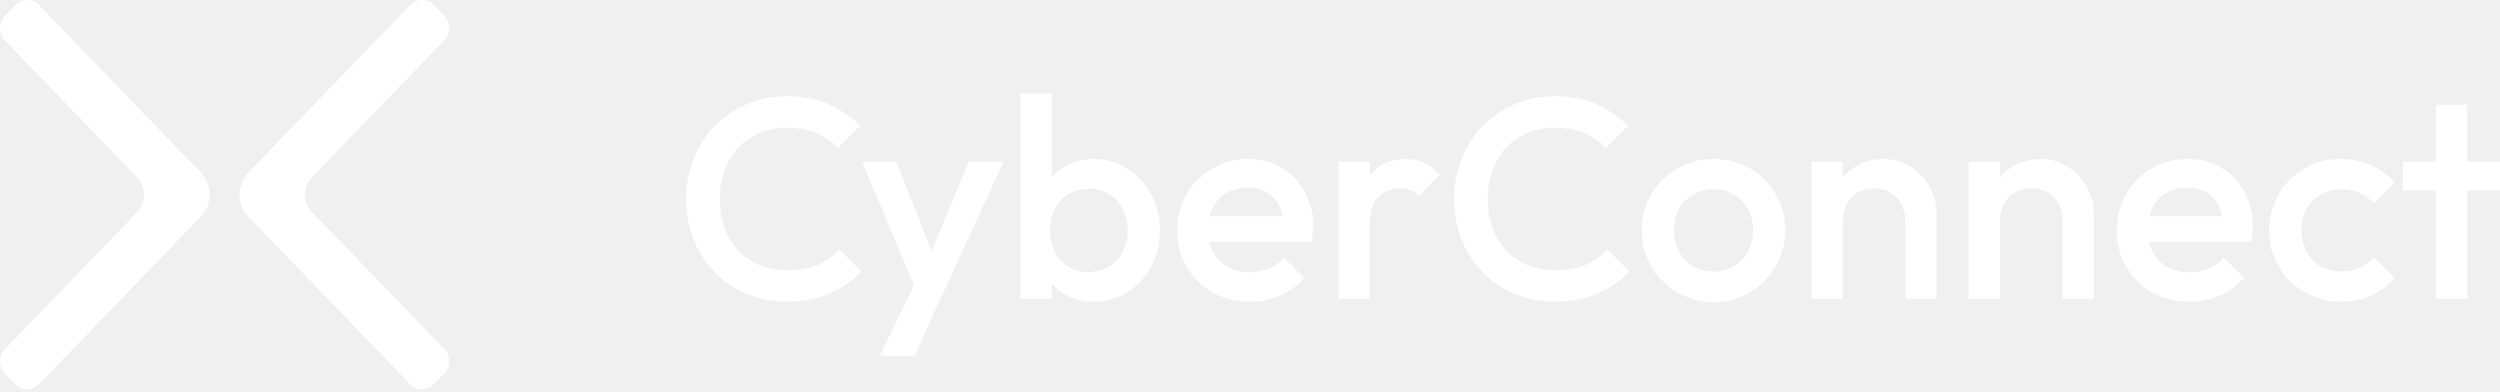
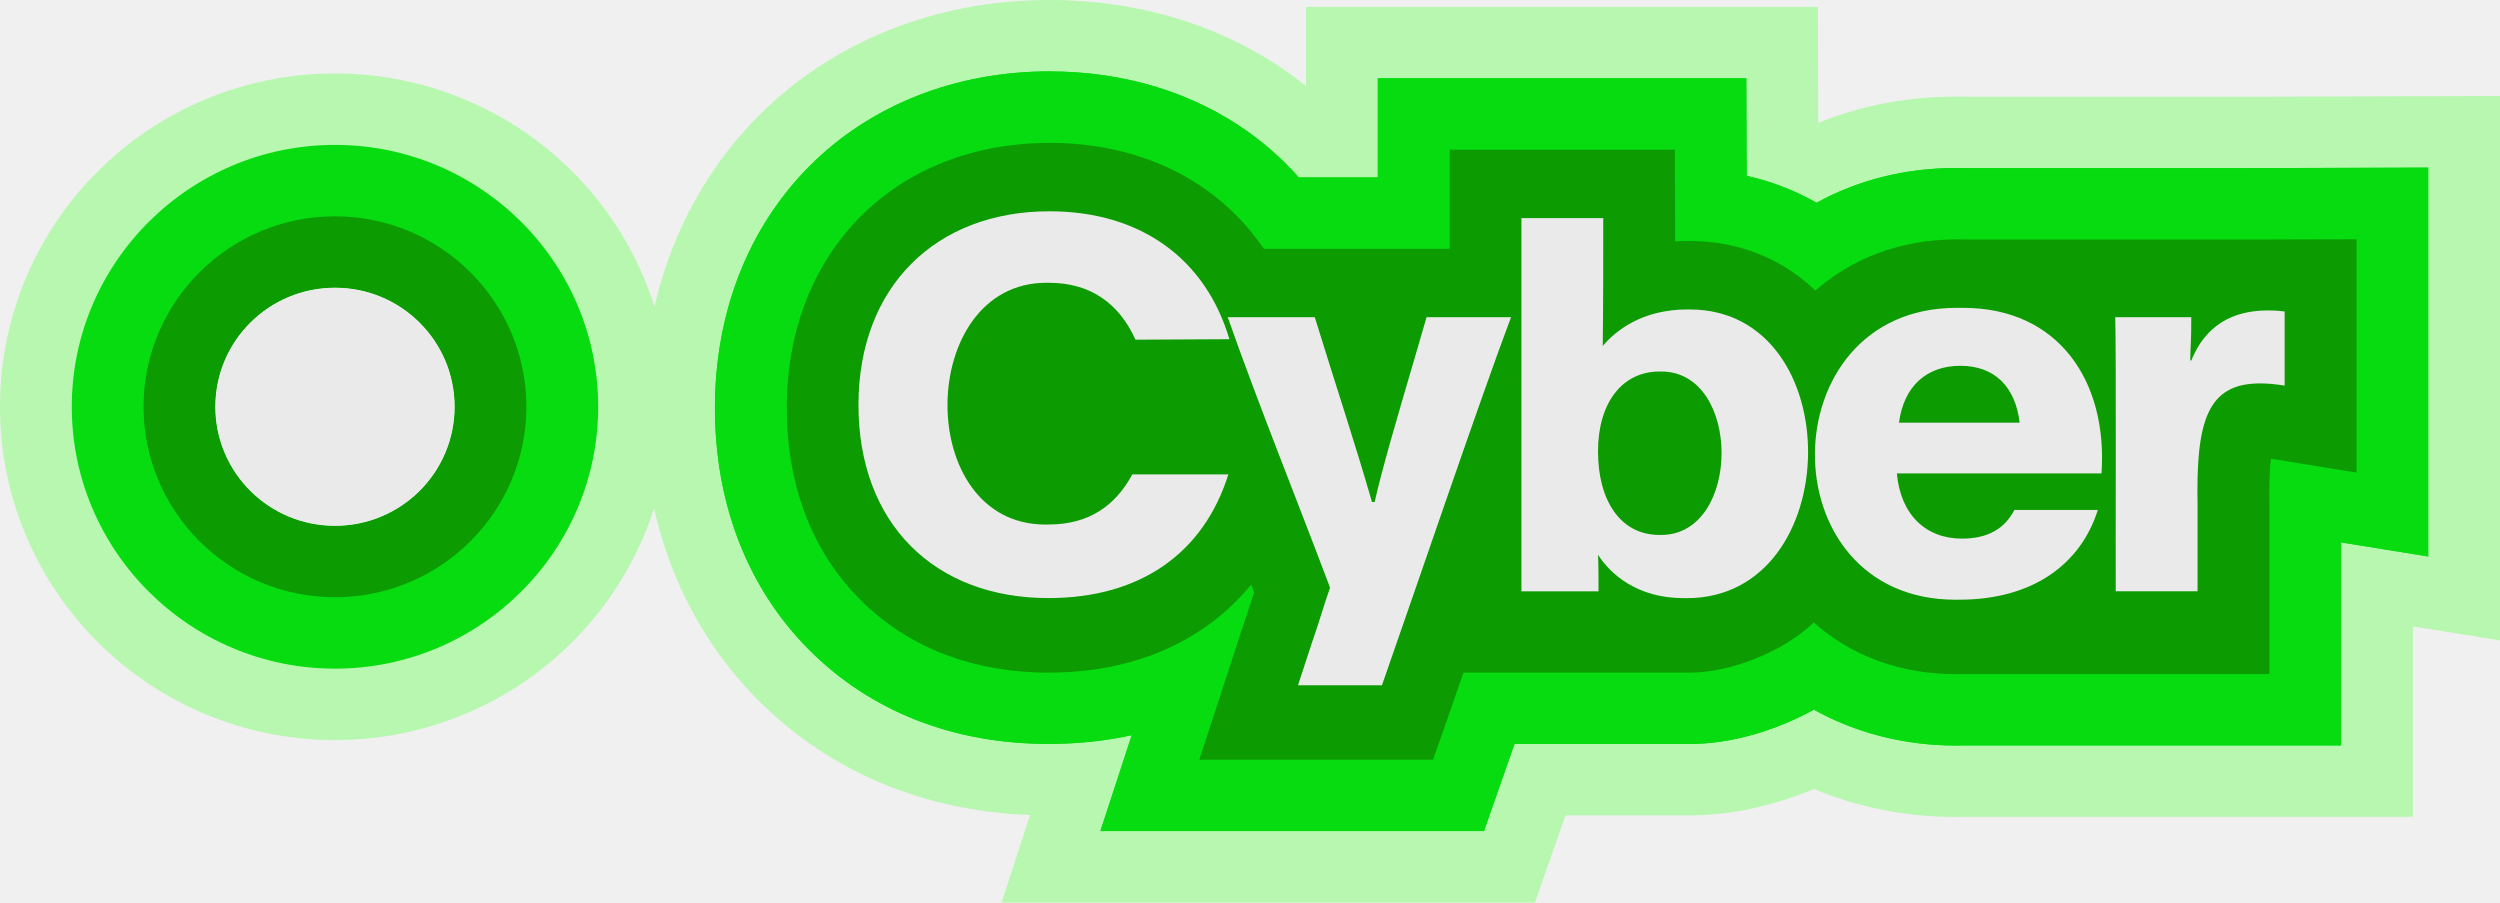
- <svg xmlns="http://www.w3.org/2000/svg" width="460" height="72" viewBox="0 0 460 72" fill="none">
-   <path fill-rule="evenodd" clip-rule="evenodd" d="M25.288 32.705L0.94 7.484C0.644 7.186 0.409 6.829 0.248 6.435C0.087 6.042 0.002 5.619 4.77706e-05 5.191C-0.002 4.764 0.078 4.34 0.235 3.944C0.392 3.549 0.623 3.19 0.915 2.888L2.696 1.038C3.203 0.496 3.867 0.141 4.587 0.027C5.062 -0.037 5.544 0.013 5.998 0.173C6.451 0.333 6.863 0.598 7.202 0.949L36.934 31.738C37.451 32.273 37.861 32.908 38.141 33.606C38.421 34.305 38.565 35.054 38.565 35.81C38.565 36.567 38.421 37.316 38.141 38.015C37.861 38.713 37.451 39.348 36.934 39.883L7.202 70.672C6.912 70.973 6.567 71.211 6.188 71.374C5.809 71.537 5.402 71.621 4.992 71.621C4.581 71.621 4.175 71.537 3.796 71.374C3.416 71.211 3.072 70.973 2.782 70.672L0.94 68.765C0.65 68.465 0.419 68.108 0.262 67.715C0.105 67.322 0.024 66.901 0.024 66.476C0.024 66.051 0.105 65.63 0.262 65.237C0.419 64.845 0.65 64.488 0.94 64.188L25.288 38.973C26.087 38.14 26.535 37.013 26.535 35.839C26.535 34.665 26.087 33.538 25.288 32.705ZM57.35 38.947L81.708 64.16C82.001 64.459 82.233 64.814 82.393 65.206C82.553 65.597 82.637 66.017 82.639 66.442C82.642 66.868 82.564 67.289 82.41 67.683C82.255 68.077 82.027 68.435 81.739 68.738L79.951 70.581C79.449 71.126 78.786 71.482 78.066 71.592C77.591 71.658 77.107 71.609 76.653 71.449C76.2 71.289 75.788 71.023 75.45 70.671L45.706 39.881C45.189 39.347 44.779 38.712 44.499 38.013C44.219 37.315 44.075 36.566 44.075 35.809C44.075 35.053 44.219 34.304 44.499 33.605C44.779 32.906 45.189 32.272 45.706 31.737L75.45 0.948C75.74 0.647 76.084 0.409 76.463 0.246C76.841 0.084 77.248 2.49491e-05 77.658 2.49491e-05C78.068 2.49491e-05 78.474 0.084 78.853 0.246C79.232 0.409 79.576 0.647 79.865 0.948L81.708 2.887C81.998 3.187 82.228 3.543 82.386 3.935C82.543 4.327 82.624 4.748 82.624 5.172C82.624 5.597 82.543 6.017 82.386 6.409C82.228 6.802 81.998 7.158 81.708 7.458L57.35 32.678C56.552 33.512 56.103 34.638 56.103 35.812C56.103 36.986 56.552 38.113 57.35 38.947Z" fill="#ffffff" />
-   <path d="M150.446 48.736C148.906 49.401 147.016 49.734 144.776 49.734C143.066 49.752 141.37 49.428 139.788 48.779C138.306 48.166 136.966 47.254 135.85 46.102C134.745 44.879 133.889 43.452 133.33 41.901C132.723 40.204 132.422 38.411 132.443 36.608C132.423 34.802 132.725 33.006 133.335 31.306C133.884 29.767 134.74 28.356 135.85 27.158C136.955 25.982 138.297 25.054 139.788 24.437C141.37 23.789 143.066 23.465 144.776 23.483C146.844 23.483 148.647 23.815 150.184 24.48C151.701 25.105 153.063 26.055 154.174 27.263L158.269 23.168C156.6 21.501 154.641 20.152 152.489 19.187C150.324 18.199 147.753 17.706 144.776 17.708C142.303 17.675 139.849 18.147 137.564 19.095C135.279 20.043 133.212 21.447 131.488 23.22C129.8 24.95 128.48 27.004 127.608 29.258C126.684 31.598 126.219 34.093 126.238 36.608C126.222 39.138 126.685 41.649 127.603 44.006C128.481 46.25 129.796 48.297 131.472 50.028C133.149 51.759 135.153 53.138 137.368 54.087C139.716 55.046 142.231 55.528 144.766 55.504C147.706 55.504 150.314 55.014 152.589 54.034C154.813 53.089 156.829 51.715 158.522 49.992L154.427 45.896C153.313 47.111 151.957 48.078 150.446 48.736Z" fill="#ffffff" />
-   <path d="M171.417 46.2L164.962 29.781H158.609L168.191 52.448L161.864 65.483H168.269L172.942 55.245L184.65 29.781H178.245L171.417 46.2Z" fill="#ffffff" />
-   <path d="M207.43 31.042C205.605 29.85 203.467 29.229 201.287 29.257C199.509 29.229 197.754 29.663 196.195 30.517C195.2 31.044 194.31 31.748 193.569 32.596V17.181H187.794V54.983H193.569V52.236C194.302 53.067 195.172 53.765 196.142 54.3C197.73 55.125 199.498 55.54 201.287 55.508C203.459 55.537 205.593 54.935 207.43 53.775C209.272 52.633 210.777 51.02 211.788 49.103C212.885 47.053 213.445 44.759 213.415 42.435C213.454 40.109 212.893 37.813 211.788 35.767C210.788 33.828 209.282 32.195 207.43 31.042V31.042ZM206.537 46.373C205.967 47.499 205.094 48.444 204.017 49.103C202.903 49.753 201.632 50.083 200.342 50.057C199.036 50.079 197.749 49.749 196.615 49.103C195.536 48.446 194.663 47.5 194.094 46.373C193.479 45.134 193.173 43.765 193.202 42.382C193.173 41 193.479 39.631 194.094 38.392C194.655 37.273 195.531 36.342 196.615 35.715C197.739 35.038 199.031 34.692 200.342 34.717C201.638 34.688 202.914 35.035 204.017 35.715C205.1 36.343 205.975 37.274 206.537 38.392C207.189 39.62 207.517 40.993 207.492 42.382C207.517 43.772 207.189 45.145 206.537 46.373V46.373Z" fill="#ffffff" />
-   <path d="M235.835 30.879C234.05 29.793 231.982 29.25 229.631 29.252C227.908 29.239 226.201 29.57 224.608 30.227C223.016 30.883 221.571 31.851 220.358 33.074C219.145 34.297 218.188 35.75 217.545 37.347C216.901 38.945 216.583 40.655 216.61 42.377C216.559 44.697 217.137 46.987 218.283 49.004C219.429 51.021 221.101 52.69 223.12 53.832C225.215 54.965 227.565 55.54 229.946 55.503C231.856 55.513 233.749 55.138 235.511 54.4C237.235 53.684 238.765 52.569 239.973 51.145L236.298 47.417C235.524 48.297 234.552 48.98 233.463 49.413C232.328 49.879 231.111 50.111 229.884 50.095C228.494 50.12 227.121 49.791 225.893 49.141C224.752 48.49 223.822 47.524 223.216 46.358C222.911 45.777 222.681 45.159 222.531 44.52H241.329C241.426 44.052 241.497 43.579 241.539 43.103C241.608 42.669 241.643 42.23 241.644 41.79C241.684 39.538 241.142 37.313 240.069 35.333C239.095 33.487 237.63 31.946 235.835 30.879V30.879ZM223.187 38.177C223.749 37.059 224.625 36.128 225.707 35.5C226.877 34.845 228.2 34.515 229.54 34.545C230.942 34.545 232.114 34.825 233.058 35.385C234.036 35.944 234.823 36.786 235.315 37.8C235.623 38.434 235.846 39.104 235.981 39.795H222.571C222.709 39.235 222.914 38.693 223.182 38.182L223.187 38.177Z" fill="#ffffff" />
-   <path d="M262.043 29.941C260.967 29.473 259.804 29.24 258.631 29.258C255.767 29.258 253.614 30.256 252.173 32.251C252.137 32.301 252.104 32.353 252.068 32.406V29.781H246.293V54.984H252.068V40.966C252.068 38.796 252.593 37.205 253.643 36.193C254.693 35.181 256.023 34.674 257.633 34.67C258.294 34.658 258.952 34.765 259.576 34.986C260.159 35.211 260.68 35.571 261.098 36.036L264.89 32.146C264.116 31.209 263.144 30.456 262.043 29.941V29.941Z" fill="#ffffff" />
-   <path d="M291.751 48.736C290.213 49.401 288.323 49.734 286.081 49.734C284.371 49.752 282.675 49.428 281.093 48.779C279.611 48.166 278.271 47.254 277.156 46.102C276.05 44.879 275.194 43.452 274.636 41.901C274.026 40.204 273.724 38.412 273.743 36.608C273.723 34.802 274.025 33.006 274.636 31.306C275.186 29.767 276.043 28.356 277.156 27.158C278.26 25.982 279.602 25.054 281.093 24.437C282.675 23.789 284.371 23.465 286.081 23.483C288.149 23.483 289.952 23.815 291.489 24.48C293.006 25.105 294.368 26.055 295.479 27.263L299.574 23.168C297.907 21.501 295.95 20.152 293.799 19.187C291.629 18.199 289.056 17.706 286.081 17.708C283.609 17.676 281.156 18.148 278.872 19.096C276.588 20.044 274.521 21.447 272.798 23.22C271.108 24.95 269.787 27.004 268.913 29.258C267.991 31.598 267.527 34.093 267.548 36.608C267.531 39.138 267.995 41.649 268.913 44.006C269.79 46.25 271.106 48.297 272.782 50.028C274.459 51.759 276.463 53.138 278.678 54.087C281.026 55.046 283.541 55.528 286.076 55.504C289.016 55.504 291.624 55.014 293.899 54.034C296.123 53.089 298.139 51.715 299.832 49.992L295.737 45.896C294.621 47.111 293.264 48.079 291.751 48.736Z" fill="#ffffff" />
-   <path d="M321.99 30.991C319.945 29.823 317.625 29.225 315.27 29.258C312.926 29.23 310.618 29.847 308.602 31.044C306.639 32.169 304.996 33.778 303.829 35.716C302.659 37.724 302.058 40.013 302.092 42.336C302.062 44.674 302.661 46.976 303.824 49.004C304.988 50.971 306.63 52.613 308.597 53.777C310.098 54.662 311.759 55.242 313.484 55.481C315.21 55.72 316.966 55.615 318.65 55.171C320.335 54.727 321.915 53.953 323.298 52.895C324.682 51.836 325.842 50.514 326.711 49.004C327.907 46.988 328.527 44.681 328.5 42.336C328.533 40.008 327.915 37.717 326.715 35.721C325.589 33.752 323.958 32.119 321.99 30.991V30.991ZM321.623 46.264C321.043 47.401 320.151 48.349 319.05 48.994C317.898 49.645 316.593 49.974 315.27 49.949C313.948 49.966 312.645 49.637 311.49 48.994C310.405 48.329 309.517 47.387 308.917 46.264C308.306 45.043 308 43.692 308.025 42.327C307.995 40.978 308.302 39.642 308.917 38.441C309.52 37.349 310.41 36.441 311.49 35.816C312.635 35.144 313.942 34.799 315.27 34.819C316.599 34.79 317.908 35.136 319.05 35.816C320.13 36.442 321.019 37.349 321.623 38.441C322.274 39.631 322.603 40.971 322.577 42.327C322.599 43.701 322.271 45.057 321.623 46.269V46.264Z" fill="#ffffff" />
-   <path d="M351.623 30.728C350.13 29.741 348.373 29.229 346.583 29.258C344.816 29.235 343.075 29.689 341.543 30.571C340.603 31.105 339.767 31.804 339.076 32.635V29.783H333.3V54.984H339.076V40.441C339.057 39.397 339.311 38.366 339.811 37.449C340.288 36.588 340.997 35.878 341.858 35.401C342.775 34.901 343.806 34.648 344.851 34.666C346.531 34.666 347.896 35.209 348.946 36.294C350.025 37.38 350.564 38.763 350.564 40.441V54.984H356.339V39.181C356.341 37.527 355.913 35.901 355.098 34.461C354.277 32.941 353.081 31.656 351.623 30.728V30.728Z" fill="#ffffff" />
-   <path d="M380.541 30.728C379.047 29.741 377.29 29.229 375.5 29.258C373.733 29.235 371.992 29.689 370.46 30.571C369.517 31.104 368.679 31.803 367.985 32.635V29.783H362.21V54.984H367.985V40.441C367.967 39.397 368.221 38.366 368.72 37.449C369.198 36.588 369.907 35.878 370.768 35.401C371.685 34.901 372.716 34.648 373.761 34.666C375.441 34.666 376.806 35.209 377.856 36.294C378.942 37.379 379.485 38.761 379.483 40.441V54.984H385.259V39.181C385.255 37.523 384.821 35.895 383.999 34.456C383.181 32.94 381.991 31.657 380.541 30.728V30.728Z" fill="#ffffff" />
-   <path d="M408.724 30.879C406.939 29.793 404.87 29.25 402.519 29.252C400.797 29.239 399.089 29.57 397.497 30.227C395.904 30.883 394.459 31.851 393.246 33.074C392.033 34.297 391.077 35.75 390.433 37.347C389.789 38.945 389.472 40.655 389.499 42.377C389.447 44.697 390.025 46.987 391.172 49.004C392.318 51.021 393.99 52.69 396.009 53.832C398.103 54.965 400.453 55.54 402.834 55.503C404.744 55.513 406.637 55.138 408.399 54.4C410.123 53.683 411.652 52.568 412.862 51.145L409.187 47.417C408.411 48.296 407.44 48.979 406.352 49.413C405.216 49.878 403.999 50.11 402.772 50.095C401.383 50.12 400.009 49.792 398.782 49.141C397.64 48.49 396.711 47.524 396.104 46.358C395.8 45.777 395.569 45.159 395.419 44.52H414.217C414.314 44.052 414.384 43.579 414.427 43.103C414.495 42.669 414.53 42.23 414.532 41.79C414.573 39.538 414.03 37.313 412.957 35.333C411.982 33.488 410.517 31.947 408.724 30.879V30.879ZM396.076 38.177C396.636 37.058 397.512 36.127 398.596 35.5C399.765 34.844 401.088 34.515 402.428 34.545C403.827 34.545 404.999 34.825 405.946 35.385C406.924 35.945 407.711 36.786 408.204 37.8C408.511 38.433 408.734 39.104 408.867 39.795H395.462C395.598 39.234 395.803 38.693 396.071 38.182L396.076 38.177Z" fill="#ffffff" />
-   <path d="M426.952 35.82C428.114 35.143 429.44 34.798 430.785 34.822C431.941 34.808 433.086 35.04 434.145 35.505C435.186 35.917 436.107 36.586 436.823 37.447L440.603 33.615C439.419 32.217 437.924 31.117 436.238 30.402C434.523 29.625 432.66 29.231 430.778 29.247C428.407 29.218 426.07 29.815 424.005 30.98C422.038 32.107 420.407 33.738 419.28 35.705C418.108 37.729 417.509 40.034 417.547 42.373C417.518 44.711 418.116 47.013 419.28 49.041C420.407 51.008 422.038 52.639 424.005 53.766C425.865 54.785 427.931 55.372 430.049 55.481C432.167 55.59 434.283 55.219 436.238 54.396C437.917 53.652 439.406 52.539 440.596 51.141L436.815 47.308C436.092 48.174 435.175 48.858 434.138 49.303C433.07 49.733 431.928 49.947 430.778 49.933C429.439 49.955 428.117 49.626 426.945 48.979C425.87 48.324 424.984 47.401 424.372 46.301C423.761 45.08 423.455 43.729 423.48 42.363C423.447 40.997 423.753 39.644 424.372 38.426C424.98 37.339 425.872 36.438 426.952 35.82Z" fill="#ffffff" />
-   <path d="M460 29.783H453.962V19.282H448.187V29.783H442.149V35.033H448.187V54.984H453.962V35.033H460V29.783Z" fill="#ffffff" />
+ <svg xmlns="http://www.w3.org/2000/svg" width="795" height="287" viewBox="0 0 795 287" fill="none">
+   <g clip-path="url(#clip0_6341_46567)">
+     <path d="M106.522 91.499C127.532 91.499 144.566 108.448 144.566 129.352C144.566 150.256 127.532 167.205 106.522 167.205C85.513 167.205 68.479 150.256 68.479 129.352C68.479 108.448 85.513 91.499 106.522 91.499ZM106.522 23.364C92.171 23.364 78.218 26.175 65.036 31.72C52.339 37.057 40.954 44.694 31.196 54.404C21.438 64.113 13.762 75.44 8.398 88.074C2.825 101.18 0 115.072 0 129.352C0 143.632 2.825 157.515 8.398 170.631C13.762 183.264 21.438 194.591 31.196 204.301C40.954 214.01 52.339 221.647 65.036 226.984C78.208 232.529 92.171 235.34 106.522 235.34C120.874 235.34 134.827 232.529 148.009 226.984C160.706 221.647 172.091 214.01 181.849 204.301C191.607 194.591 199.283 183.264 204.647 170.631C210.22 157.524 213.045 143.632 213.045 129.352C213.045 115.072 210.22 101.19 204.647 88.074C199.283 75.44 191.607 64.113 181.849 54.404C172.091 44.694 160.706 37.057 148.009 31.72C134.837 26.175 120.874 23.364 106.522 23.364Z" fill="#B7F7B0" />
+     <path d="M106.522 91.499C127.532 91.499 144.566 108.448 144.566 129.352C144.566 150.257 127.532 167.205 106.522 167.205C85.513 167.205 68.479 150.257 68.479 129.352C68.479 108.448 85.513 91.499 106.522 91.499ZM106.522 46.076C60.375 46.076 22.826 83.437 22.826 129.352C22.826 175.268 60.375 212.629 106.522 212.629C152.669 212.629 190.219 175.268 190.219 129.352C190.219 83.437 152.669 46.076 106.522 46.076Z" fill="#07DC10" />
+     <path d="M106.522 91.5C127.532 91.5 144.566 108.448 144.566 129.353C144.566 150.257 127.532 167.205 106.522 167.205C85.513 167.205 68.479 150.257 68.479 129.353C68.479 108.448 85.513 91.5 106.522 91.5ZM106.522 68.788C72.958 68.788 45.652 95.957 45.652 129.353C45.652 162.748 72.958 189.917 106.522 189.917C140.086 189.917 167.392 162.748 167.392 129.353C167.392 95.957 140.086 68.788 106.522 68.788Z" fill="#0C9B00" />
+     <path d="M106.522 91.5C127.532 91.5 144.566 108.449 144.566 129.353C144.566 150.257 127.532 167.206 106.522 167.206C85.513 167.206 68.478 150.257 68.478 129.353C68.478 108.449 85.513 91.5 106.522 91.5Z" fill="#EAEAEA" />
+     <path d="M334.205 275.644L343.374 247.576C340.083 247.803 336.754 247.917 333.378 247.917C299.919 247.917 270.749 236.353 249.016 214.474C227.36 192.67 215.918 163.363 215.918 129.721C215.918 96.079 227.702 66.63 249.111 45.035C270.644 23.317 300.689 11.355 333.72 11.355C360.018 11.355 384.281 18.822 403.911 32.941C408.942 36.556 413.66 40.625 418.006 45.054H426.747V13.523H566.719L566.833 47.278C570.571 48.517 574.214 49.984 577.742 51.688C591.324 45.3 606.237 42.064 622.177 42.064C622.758 42.064 623.328 42.064 623.908 42.073H624.308C625.059 42.073 625.811 42.092 626.553 42.111H714.633L783.597 41.922V190.314L755.901 185.847V248.409H624.707C624.346 248.418 624.013 248.428 623.671 248.428C623.129 248.428 622.501 248.437 621.883 248.437C606.047 248.437 590.592 245.002 576.81 238.463C564.037 244.519 550.094 247.936 537.758 247.936H489.728L480.018 275.653H334.224L334.205 275.644Z" fill="#07DC10" />
+     <path d="M333.72 22.712C357.602 22.712 379.553 29.431 397.215 42.14C402.997 46.303 408.295 51.082 413.022 56.41H438.15V24.879H555.334L555.41 47.515L555.439 55.909C563.285 57.659 570.77 60.546 577.666 64.482C590.886 57.205 605.98 53.42 622.177 53.42C622.728 53.42 623.28 53.42 623.832 53.429C623.993 53.429 624.146 53.429 624.307 53.429C624.954 53.429 625.601 53.448 626.238 53.458H626.438H714.633L749.291 53.363L772.183 53.297V176.952L745.705 172.675L744.487 172.476V212.203V212.269V237.034H624.507C624.193 237.044 623.879 237.053 623.565 237.053C623.004 237.053 622.434 237.063 621.882 237.063C605.685 237.063 590.192 233.088 576.819 225.669C564.617 232.397 550.293 236.552 537.758 236.552H481.624L477.249 249.034L471.914 264.269H349.936L359.656 234.536L359.903 233.779C351.524 235.624 342.679 236.552 333.406 236.552C303.066 236.552 276.702 226.152 257.157 206.478C237.659 186.851 227.359 160.297 227.359 129.703C227.359 99.108 237.983 72.45 257.261 52.994C276.626 33.452 303.789 22.693 333.739 22.693M333.72 0C297.616 0 264.68 13.163 240.988 37.067C217.468 60.801 204.514 93.705 204.514 129.722C204.514 165.739 217.097 198.491 240.903 222.461C263.558 245.267 293.431 257.891 327.585 259.178L318.493 287.009H488.111L493.446 271.774L497.821 259.292H537.739C550.141 259.292 563.884 256.301 576.791 250.898C590.819 256.746 606.189 259.793 621.863 259.793C622.519 259.793 623.176 259.793 623.841 259.774C624.174 259.774 624.498 259.765 624.83 259.755H767.304V212.099V212.061V211.578V199.181L768.522 199.38L795 203.658V30.528L772.107 30.595L749.214 30.661L714.604 30.755H626.723C626.01 30.736 625.192 30.718 624.288 30.718H623.965C623.366 30.718 622.767 30.708 622.167 30.708C606.579 30.708 591.847 33.519 578.208 39.074L578.16 24.812L578.084 2.177H415.324V27.339C413.773 26.099 412.194 24.907 410.587 23.743C389.016 8.205 362.433 0 333.72 0Z" fill="#B7F7B0" />
+     <path d="M365.63 251.04L377.804 213.802C364.707 220.124 349.832 223.322 333.388 223.322C306.167 223.322 282.609 214.086 265.261 196.627C247.922 179.167 238.754 155.377 238.754 127.839C238.754 100.301 248.208 76.416 265.375 59.107C282.58 41.752 306.852 32.185 333.73 32.185C355.187 32.185 374.836 38.156 390.539 49.455C396.987 54.101 402.741 59.609 407.706 65.874H449.583V34.342H543.979L544.074 63.688C556.429 64.795 567.794 68.968 577.571 75.961C590.364 67.369 605.6 62.874 622.187 62.874C622.72 62.874 623.252 62.874 623.785 62.883H624.308C624.85 62.883 625.383 62.893 625.925 62.912H626.296L714.662 62.921L760.781 62.798V161.726L733.047 157.25C733.047 157.828 733.085 159.701 733.085 159.701V212.449V223.805H624.185C623.928 223.814 623.671 223.824 623.414 223.824C622.901 223.824 622.387 223.833 621.883 223.833C605.068 223.833 589.679 219.253 576.839 210.509C564.351 218.95 548.715 223.322 537.759 223.322H473.512C472.923 225.007 472.361 226.625 471.81 228.186L463.802 251.04H365.639H365.63Z" fill="#0C9B00" />
+     <path d="M333.72 45.424C352.761 45.424 370.099 50.647 383.842 60.546C390.899 65.627 396.967 71.883 401.913 79.122H460.995V47.591H532.603L532.679 70.227C532.679 72.186 532.688 74.391 532.688 76.756C533.896 76.681 535.123 76.643 536.35 76.643C536.673 76.643 536.997 76.643 537.311 76.643C552.785 76.643 566.671 82.179 577.304 92.408C589.269 81.857 604.895 76.132 622.186 76.132C622.69 76.132 623.194 76.132 623.708 76.141C623.908 76.141 624.117 76.141 624.317 76.141C624.935 76.141 625.544 76.16 626.162 76.179H714.671L749.376 76.084V150.276L722.898 145.999C722.641 145.961 722.393 145.923 722.156 145.885C721.804 148.79 721.528 153.522 721.68 161.168V161.386V161.603V212.364V214.351H624.307C623.974 214.351 623.641 214.37 623.309 214.37C622.833 214.37 622.367 214.38 621.901 214.38C604.458 214.38 588.727 208.598 576.781 197.951C566.31 207.992 549.19 213.878 537.777 213.878H465.399C463.848 218.345 462.384 222.556 461.052 226.36L455.716 241.596H381.379L391.099 211.862L395.436 198.586L395.531 198.302L395.636 198.018C396.596 195.311 397.614 192.113 398.594 189.028C398.66 188.81 398.727 188.592 398.803 188.384C398.489 187.57 398.175 186.747 397.861 185.924C393.572 191.138 388.626 195.709 383.091 199.541C369.348 209.061 352.637 213.888 333.425 213.888C309.324 213.888 288.571 205.825 273.411 190.561C258.222 175.268 250.195 154.25 250.195 129.75C250.195 80.116 284.558 45.452 333.748 45.452M333.72 22.712C303.77 22.712 276.606 33.472 257.242 53.013C237.964 72.469 227.34 99.714 227.34 129.722C227.34 159.73 237.65 186.861 257.138 206.497C276.683 226.171 303.047 236.571 333.387 236.571C342.66 236.571 351.505 235.643 359.884 233.798L359.637 234.555L349.917 264.289H471.895L477.23 249.053L481.605 236.571H537.739C550.274 236.571 564.607 232.416 576.8 225.688C590.173 233.107 605.666 237.082 621.863 237.082C622.424 237.082 622.985 237.082 623.546 237.072C623.86 237.072 624.174 237.063 624.488 237.053H624.516H721.642H744.468V212.231V211.635V172.495L745.686 172.694L772.164 176.972V53.306L749.271 53.373L714.614 53.467H626.219C625.582 53.448 624.935 53.429 624.288 53.429C624.127 53.429 623.974 53.429 623.813 53.429C623.261 53.429 622.709 53.42 622.158 53.42C605.961 53.42 590.867 57.205 577.647 64.483C570.751 60.546 563.276 57.66 555.42 55.909L555.391 47.515L555.315 24.879H438.131V56.41H413.003C408.266 51.083 402.978 46.304 397.196 42.14C379.534 29.431 357.573 22.712 333.701 22.712H333.72Z" fill="#07DC10" />
+     <path d="M726.521 99.051V122.624C723.639 122.16 721.033 121.924 718.684 121.924C701.802 121.924 698.321 134.15 698.825 160.638V188.024H672.803C672.727 176.451 672.984 111.098 672.642 100.877H696.828C696.837 108.391 696.581 109.612 696.486 114.656H696.819C701.327 103.537 709.839 98.72 721.186 98.72C723.687 98.72 725.361 98.89 726.521 99.051ZM668.276 150.531H603.202C604.372 163.647 612.38 171.284 623.889 171.284C631.897 171.284 637.404 168.293 640.58 162.152H667.106C661.761 179.252 646.582 190.702 623.061 190.702C622.662 190.712 622.262 190.712 621.872 190.712C561.801 190.712 562.572 97.897 622.167 97.897C622.633 97.897 623.09 97.897 623.556 97.897H624.298C654.685 97.897 670.283 121.28 668.276 150.521V150.531ZM642.245 134.415C640.913 122.965 634.237 116.321 623.394 116.321C612.552 116.321 605.371 122.965 603.878 134.415H642.245ZM536.369 190.22C536.036 190.22 535.703 190.21 535.37 190.21C520.514 190.21 512.002 182.403 508.169 176.422C508.331 179.242 508.331 184.561 508.331 188.052H483.812V69.356H509.833C509.872 80.219 509.814 99.335 509.672 110.028C513.847 105.051 522.35 98.408 536.531 98.408H537.292C588.128 98.398 587.224 190.22 536.369 190.22ZM528.285 118.138C528.085 118.138 527.895 118.138 527.686 118.148C515.844 118.148 508.169 128.113 508.169 143.547C508.169 158.982 515.169 170.11 527.686 170.11H528.256C553.784 170.11 553.926 118.138 528.285 118.138ZM449.011 116.766C444.427 132.371 439.462 149.244 437.132 159.644H436.295C430.722 140.311 424.577 121.943 418.101 100.877H390.414C400.42 129.258 412.27 158.48 422.951 186.87C421.182 191.866 419.175 198.822 417.111 204.632L412.765 217.909H439.462C450.714 185.829 470.886 126.39 480.511 100.877H453.643C452.235 105.779 450.647 111.192 449.011 116.766ZM332.768 89.919C333.025 89.919 333.292 89.919 333.548 89.929C346.892 89.929 355.909 96.572 361.082 108.022L390.947 107.861C383.433 82.453 362.909 67.189 333.72 67.189C297.683 67.189 272.992 91.083 272.992 128.775C272.992 166.467 297.178 190.191 333.387 190.191C362.585 190.191 382.777 175.921 390.614 150.853H360.074C354.739 160.808 346.226 166.789 333.548 166.789C333.187 166.789 332.816 166.808 332.455 166.808C290.331 166.808 291.396 89.919 332.768 89.919Z" fill="#EAEAEA" />
+   </g>
+   <defs>
+     <clipPath id="clip0_6341_46567">
+       <rect width="795" height="287" fill="white" />
+     </clipPath>
+   </defs>
</svg>
